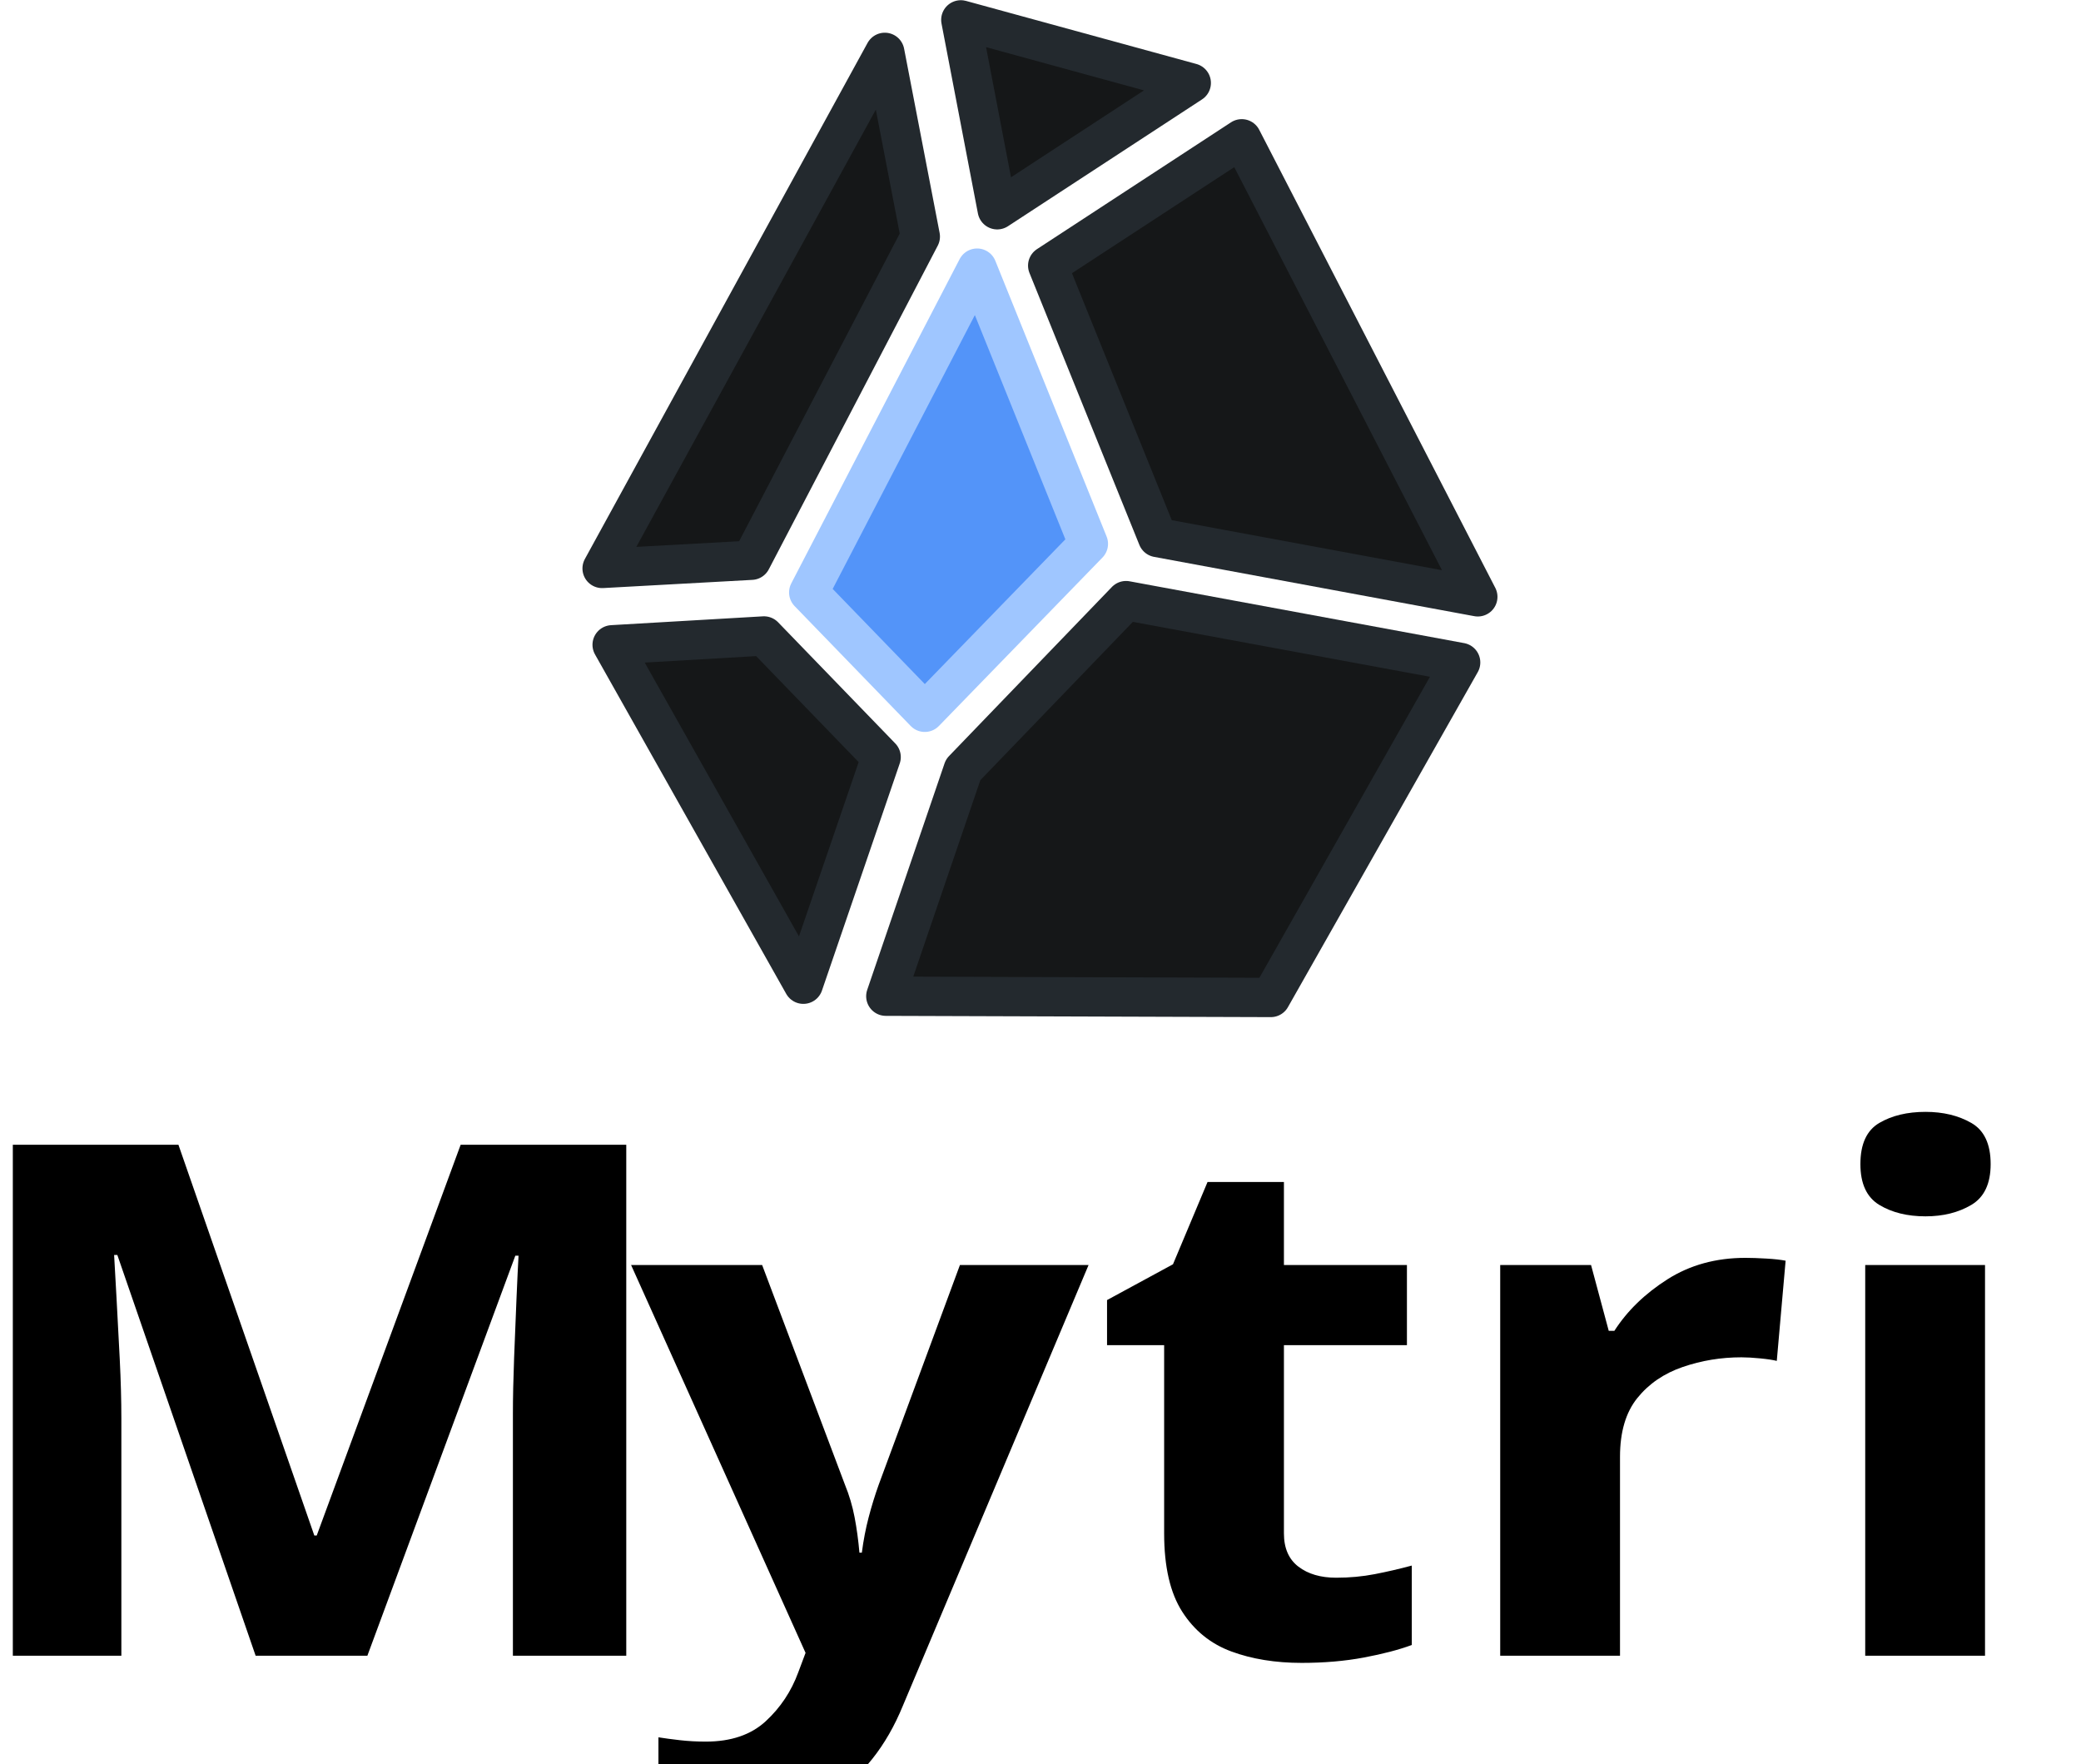
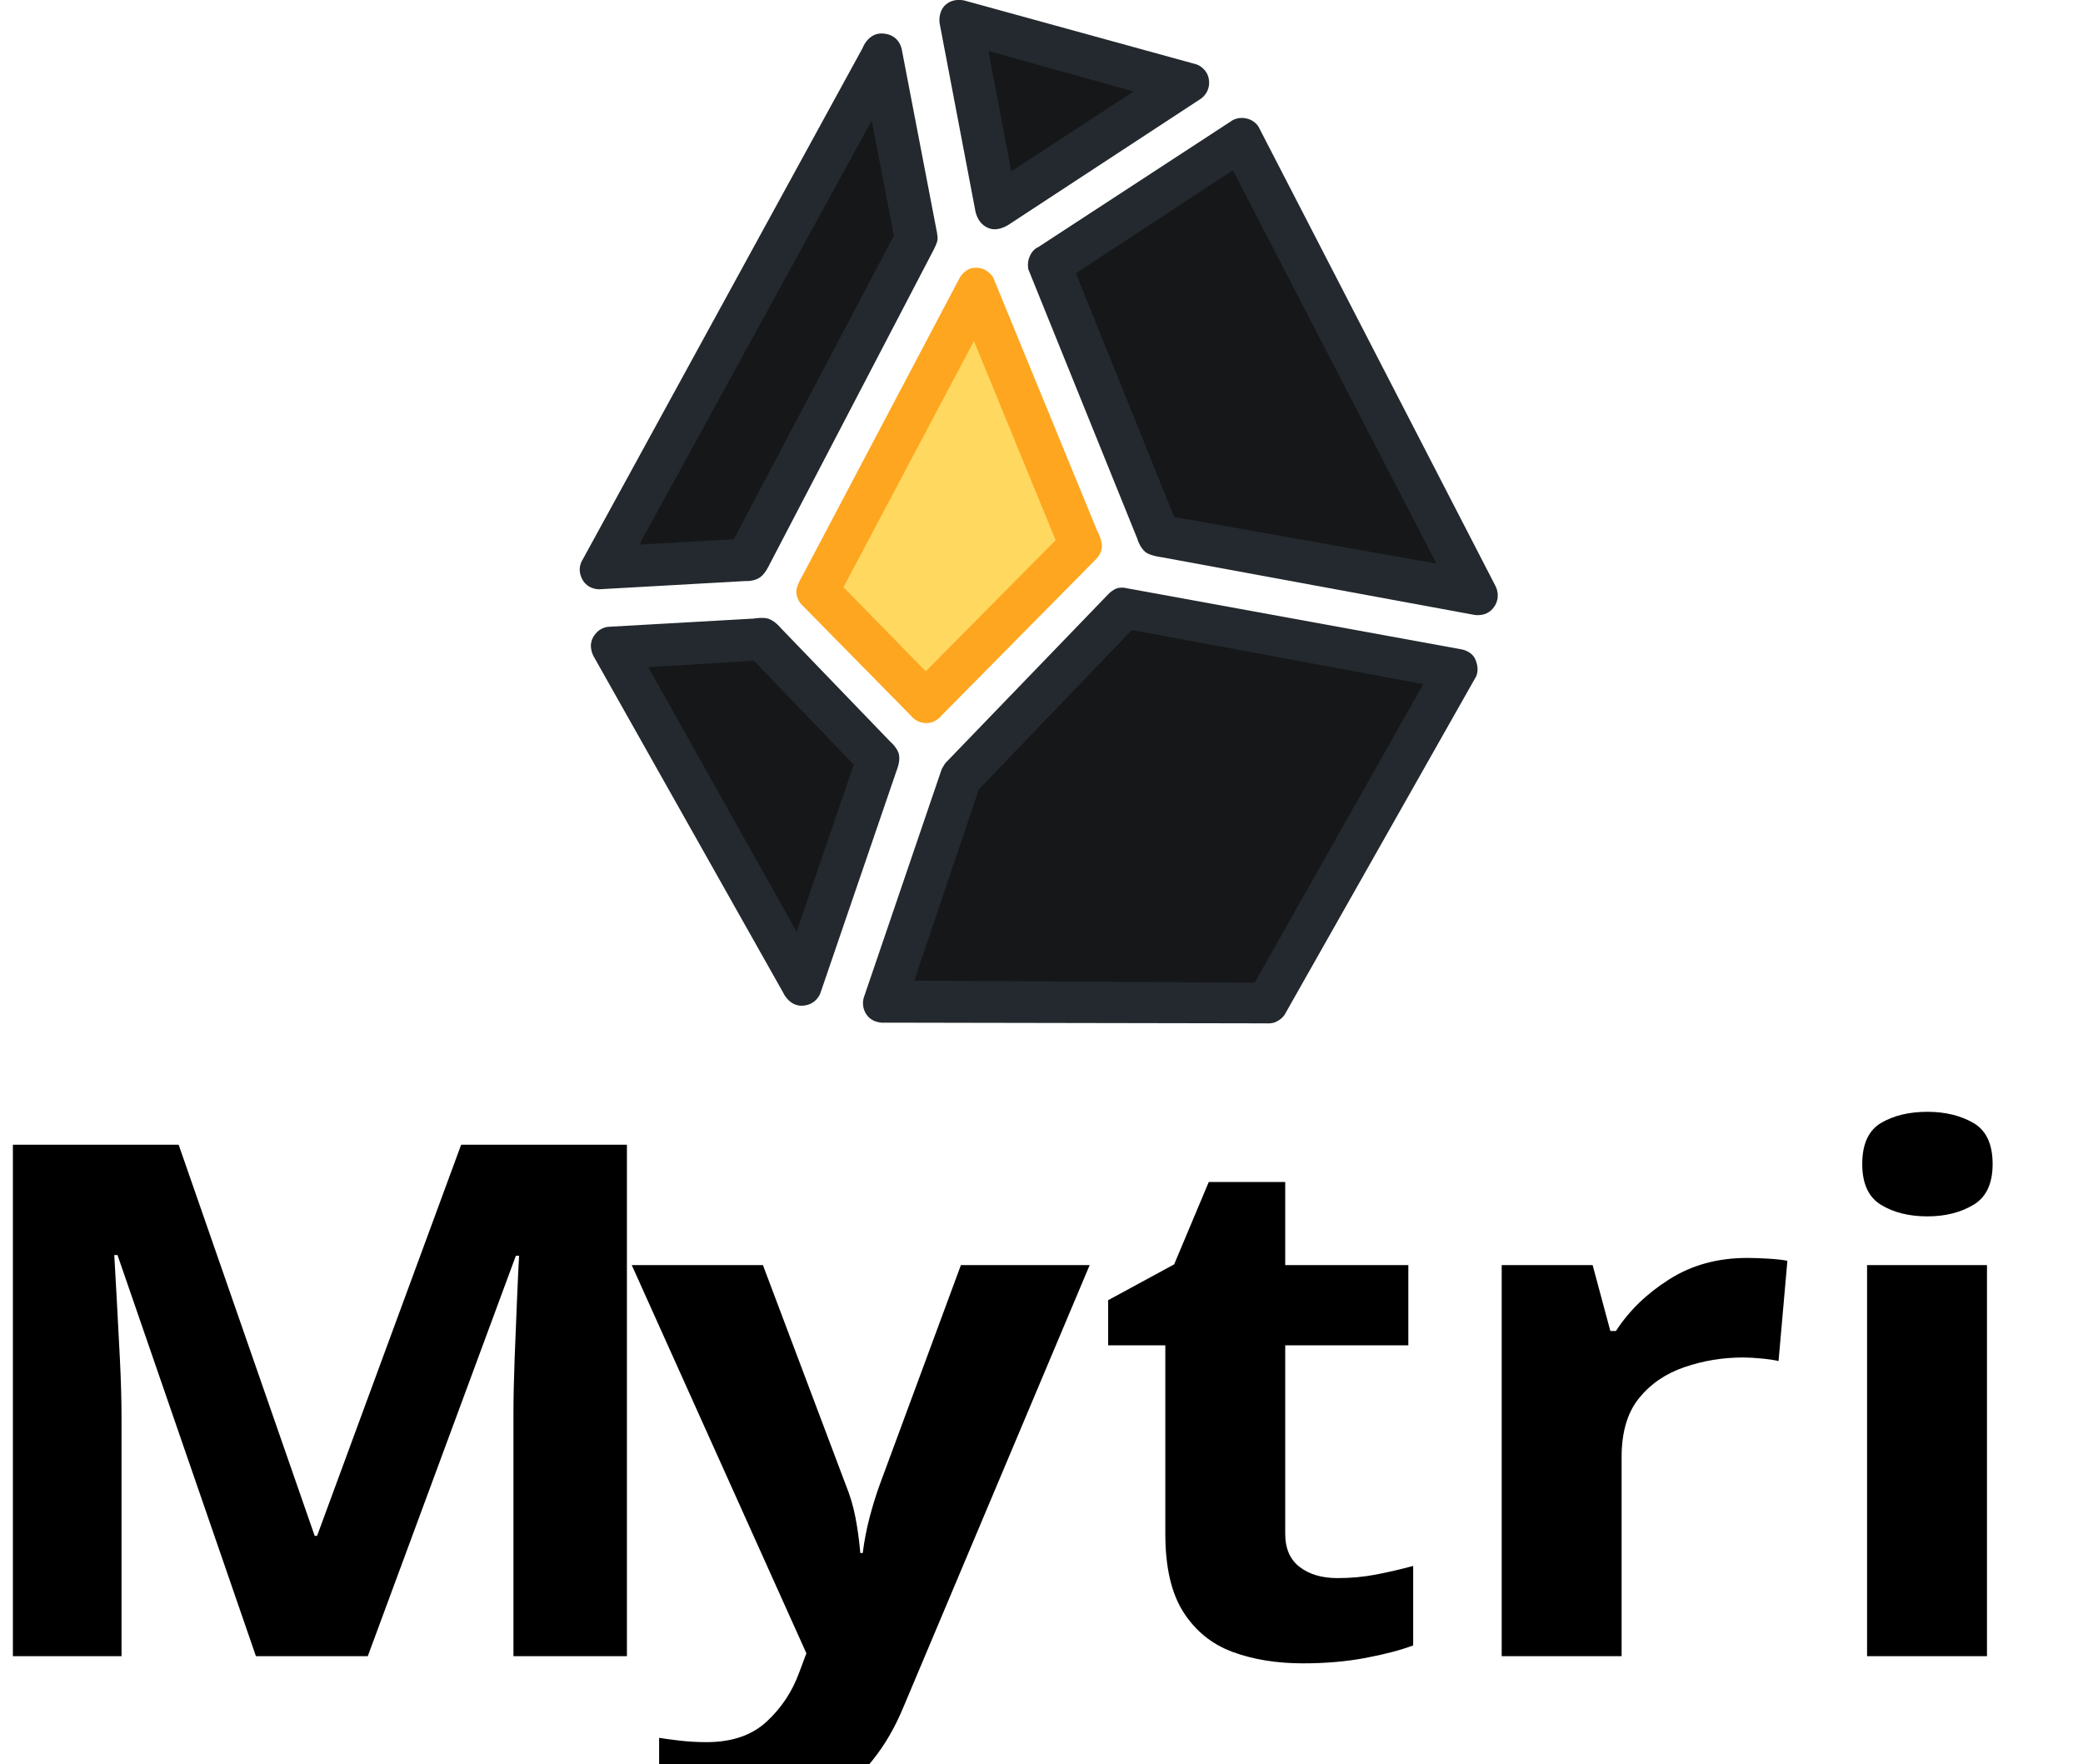
- <svg xmlns="http://www.w3.org/2000/svg" width="100%" height="100%" viewBox="0 0 1553 1316" version="1.1" xml:space="preserve" style="fill-rule:evenodd;clip-rule:evenodd;stroke-linecap:round;stroke-linejoin:round;stroke-miterlimit:1.5;">
-   <g transform="matrix(1,0,0,1,15137.5,-12441.8)">
-     <g transform="matrix(1,0,0,1,-15457.4,-2923.57)">
-       <g transform="matrix(1,0,0,0.89,1.7053e-13,1826.1)">
-         <g transform="matrix(600,0,0,600,1882.87,16600.9)">
-                 </g>
-         <text x="275.467px" y="16600.9px" style="font-family:'Geist-Bold', 'Geist';font-weight:700;font-size:600px;">M<tspan x="790.867px 1101.67px 1344.07px 1557.07px 1695.07px " y="16600.9px 16600.9px 16600.9px 16600.9px 16600.9px ">ytril</tspan>
-         </text>
-       </g>
-     </g>
-     <g transform="matrix(4.70803,0,0,4.70803,1745.97,-54840.2)">
-       <g>
-         <g transform="matrix(1,0,0,1,3,-9.84961)">
-           <path d="M-3436.8,14303.9L-3400.27,14313.9L-3431.03,14334L-3436.8,14303.9Z" style="fill:rgb(21,23,24);stroke:rgb(35,41,46);stroke-width:6.23px;" />
-         </g>
-         <g transform="matrix(1,0,0,1,11,-1)">
-           <path d="M-3400.27,14313.9L-3431.03,14334L-3413.61,14377.1L-3362.85,14386.5L-3400.27,14313.9Z" style="fill:rgb(21,23,24);stroke:rgb(35,41,46);stroke-width:6.23px;" />
-         </g>
-         <g transform="matrix(1,0,0,1,6,9)">
-           <path d="M-3413.61,14377.1L-3439.43,14403.9L-3451.69,14439.8L-3390.66,14440L-3360.57,14386.9L-3413.61,14377.1Z" style="fill:rgb(21,23,24);stroke:rgb(35,41,46);stroke-width:6.23px;" />
-         </g>
-         <g transform="matrix(1,0,0,1,-7,7)">
-           <path d="M-3439.43,14403.9L-3458,14384.7L-3482.07,14386.1L-3451.76,14439.9L-3439.43,14403.9Z" style="fill:rgb(21,23,24);stroke:rgb(35,41,46);stroke-width:6.23px;" />
-         </g>
-         <g transform="matrix(1,0,0,1,-9,-5)">
-           <path d="M-3458,14384.7L-3431.22,14333.4L-3436.85,14304.2L-3481.66,14386L-3458,14384.7Z" style="fill:rgb(21,23,24);stroke:rgb(35,41,46);stroke-width:6.23px;" />
+ <svg xmlns="http://www.w3.org/2000/svg" width="100%" height="100%" viewBox="0 0 1553 1315" version="1.1" xml:space="preserve" style="fill-rule:evenodd;clip-rule:evenodd;stroke-linejoin:round;stroke-miterlimit:2;">
+   <g transform="matrix(1,0,0,1,21495.7,-14348.2)">
+     <g transform="matrix(1,0,0,1,-6464.36,2051.35)">
+       <g transform="matrix(1,0,0,1,-15351.2,-3069.35)">
+         <g transform="matrix(1,0,0,0.89,1.7053e-13,1826.1)">
+           <g transform="matrix(600,0,0,600,1882.87,16600.9)">
+                     </g>
+           <text x="275.467px" y="16600.9px" style="font-family:'Geist-Bold', 'Geist';font-weight:700;font-size:600px;">M<tspan x="790.867px 1101.67px 1344.07px 1557.07px 1695.07px " y="16600.9px 16600.9px 16600.9px 16600.9px 16600.9px ">ytril</tspan>
+           </text>
        </g>
      </g>
-       <path d="M-3431.22,14333.4L-3413.58,14377.1L-3439.51,14403.8L-3457.91,14384.8L-3431.22,14333.4Z" style="fill:rgb(83,148,249);stroke:rgb(159,198,255);stroke-width:6.23px;" />
+       <g transform="matrix(1,0,0,1,-6565.05,7566.03)">
+         <g>
+           <g transform="matrix(5.16565,0,0,5.1735,10003.5,-69211.6)">
+             <path d="M-3412.87,14377.3C-3412.87,14377.3 -3413.5,14377.1 -3414.27,14377.3C-3414.85,14377.5 -3415.39,14378 -3415.39,14378L-3439.06,14402.5C-3439.06,14402.5 -3439.33,14402.9 -3439.43,14403.1C-3439.52,14403.2 -3439.63,14403.5 -3439.63,14403.5L-3450.8,14436.2C-3450.8,14436.2 -3451.33,14437.5 -3450.39,14438.8C-3449.44,14440.1 -3447.75,14439.9 -3447.75,14439.9L-3392.77,14440C-3392.77,14440 -3391.8,14440.1 -3391.18,14439.7C-3390.39,14439.3 -3390.06,14438.7 -3390.06,14438.7L-3362.56,14390.2C-3362.56,14390.2 -3361.83,14389.2 -3362.59,14387.5C-3363.15,14386.3 -3364.6,14386.1 -3364.6,14386.1L-3412.87,14377.3Z" style="fill:rgb(35,41,46);" />
+           </g>
+           <g transform="matrix(4.70803,0,0,4.70803,8382.59,-62517.5)">
+             <path d="M-3436.78,14405.8C-3436.78,14405.8 -3436.18,14404.4 -3436.38,14403.3C-3436.57,14402.2 -3437.76,14401.2 -3437.76,14401.2L-3455.01,14383.3C-3455.01,14383.3 -3455.89,14382.2 -3456.87,14381.8C-3457.71,14381.4 -3459.41,14381.7 -3459.41,14381.7L-3482.36,14383C-3482.36,14383 -3483.99,14383 -3484.9,14384.8C-3485.64,14386.3 -3484.68,14387.8 -3484.68,14387.8L-3454.75,14440.9C-3454.75,14440.9 -3453.81,14443.1 -3451.68,14443C-3449.52,14442.9 -3448.87,14441.1 -3448.87,14441.1L-3436.78,14405.8Z" style="fill:rgb(35,41,46);" />
+           </g>
+           <g transform="matrix(4.70803,0,0,4.70803,8372.4,-62574.2)">
+             <path d="M-3458.57,14387.8C-3458.57,14387.8 -3457.18,14387.9 -3456.21,14387.2C-3455.36,14386.6 -3454.74,14385.2 -3454.74,14385.2L-3428.66,14335.2C-3428.66,14335.2 -3428.15,14334.2 -3428.12,14333.7C-3428.07,14333.1 -3428.35,14331.9 -3428.35,14331.9L-3433.77,14303.7C-3433.77,14303.7 -3434.07,14301.3 -3436.72,14301.1C-3439.1,14300.9 -3439.99,14303.4 -3439.99,14303.4L-3484.32,14384.4C-3484.32,14384.4 -3485.43,14385.9 -3484.22,14387.8C-3483.26,14389.2 -3481.66,14389.1 -3481.66,14389.1L-3458.57,14387.8Z" style="fill:rgb(35,41,46);" />
+           </g>
+           <g transform="matrix(4.70803,0,0,4.70803,8429.15,-62597.7)">
+             <path d="M-3435.79,14300.9L-3399.09,14311C-3399.09,14311 -3397.45,14311.6 -3397.2,14313.4C-3396.92,14315.4 -3398.45,14316.4 -3398.45,14316.4L-3428.67,14336.2C-3428.67,14336.2 -3430.63,14337.7 -3432.32,14336.8C-3434.03,14336 -3434.24,14333.9 -3434.24,14333.9L-3439.84,14304.5C-3439.84,14304.5 -3440.15,14302.9 -3439.07,14301.7C-3437.72,14300.3 -3435.79,14300.9 -3435.79,14300.9Z" style="fill:rgb(35,41,46);" />
+           </g>
+           <g transform="matrix(4.70803,0,0,4.70803,8468.19,-62557.1)">
+             <path d="M-3402.05,14311.4L-3432.54,14331.3C-3432.54,14331.3 -3433.41,14331.6 -3433.89,14332.8C-3434.32,14333.8 -3434.09,14334.8 -3434.09,14334.8L-3416.82,14377.5C-3416.82,14377.5 -3416.48,14378.8 -3415.53,14379.6C-3414.7,14380.2 -3412.96,14380.4 -3412.96,14380.4L-3363.6,14389.5C-3363.6,14389.5 -3361.55,14390 -3360.36,14388.3C-3359.13,14386.6 -3360.14,14384.9 -3360.14,14384.9L-3397.65,14312.2C-3397.65,14312.2 -3398.32,14311.1 -3399.66,14310.9C-3401.08,14310.6 -3402.05,14311.4 -3402.05,14311.4Z" style="fill:rgb(35,41,46);" />
+           </g>
+         </g>
+         <g transform="matrix(4.50657,0,0,4.43155,7724.81,-58575)">
+           <path d="M-3433.96,14331.9C-3433.96,14331.9 -3433.01,14330.2 -3431.27,14330.3C-3429.38,14330.3 -3428.48,14331.9 -3428.48,14331.9L-3411.28,14374.5C-3411.28,14374.5 -3410.48,14375.9 -3410.48,14377.2C-3410.49,14378.3 -3411.33,14379.2 -3411.33,14379.2L-3436.99,14405.6C-3436.99,14405.6 -3437.91,14406.9 -3439.51,14406.9C-3441.17,14406.9 -3442.03,14405.7 -3442.03,14405.7L-3459.93,14387.2C-3459.93,14387.2 -3461.05,14386.3 -3461.03,14384.7C-3461.02,14383.7 -3459.91,14381.9 -3459.91,14381.9L-3433.96,14331.9Z" style="fill:rgb(254,166,32);" />
+         </g>
+         <g transform="matrix(1,0,0,1,474.634,-726.724)">
+           <path d="M-8312.07,5895.3L-8214.78,5711.79L-8153.88,5860.27L-8250.74,5958.03L-8312.07,5895.3Z" style="fill:rgb(255,216,95);" />
+         </g>
+         <g transform="matrix(1,0,0,1,808.551,-893.149)">
+           <path d="M-8537.87,5662.03L-8520.87,5751.64L-8429.69,5692.17L-8537.87,5662.03Z" style="fill:rgb(21,23,24);" />
+           <path d="M-8472.68,5827.7L-8355.69,5750.95L-8203.95,6044.1L-8399.39,6009.35L-8472.68,5827.7Z" style="fill:rgb(21,23,24);" />
+           <g transform="matrix(1,0,0,1,-75.2999,342.733)">
+             <path d="M-8469.75,5869.74L-8355.69,5750.95L-8138.43,5791.25L-8264.15,6013.83L-8517.87,6012.3L-8469.75,5869.74Z" style="fill:rgb(21,23,24);" />
+           </g>
+           <g transform="matrix(1,0,0,1,-499.932,402.803)">
+             <path d="M-8291.56,5718.56L-8212.77,5713.79L-8138.43,5791.25L-8180.99,5915.69L-8291.56,5718.56Z" style="fill:rgb(21,23,24);" />
+           </g>
+           <g transform="matrix(1,0,0,1,-410.791,1.26865)">
+             <path d="M-8387.39,6028.65L-8214.15,5712.69L-8197.61,5798.41L-8316.97,6024.69L-8387.39,6028.65Z" style="fill:rgb(21,23,24);" />
+           </g>
+         </g>
+       </g>
    </g>
  </g>
</svg>
